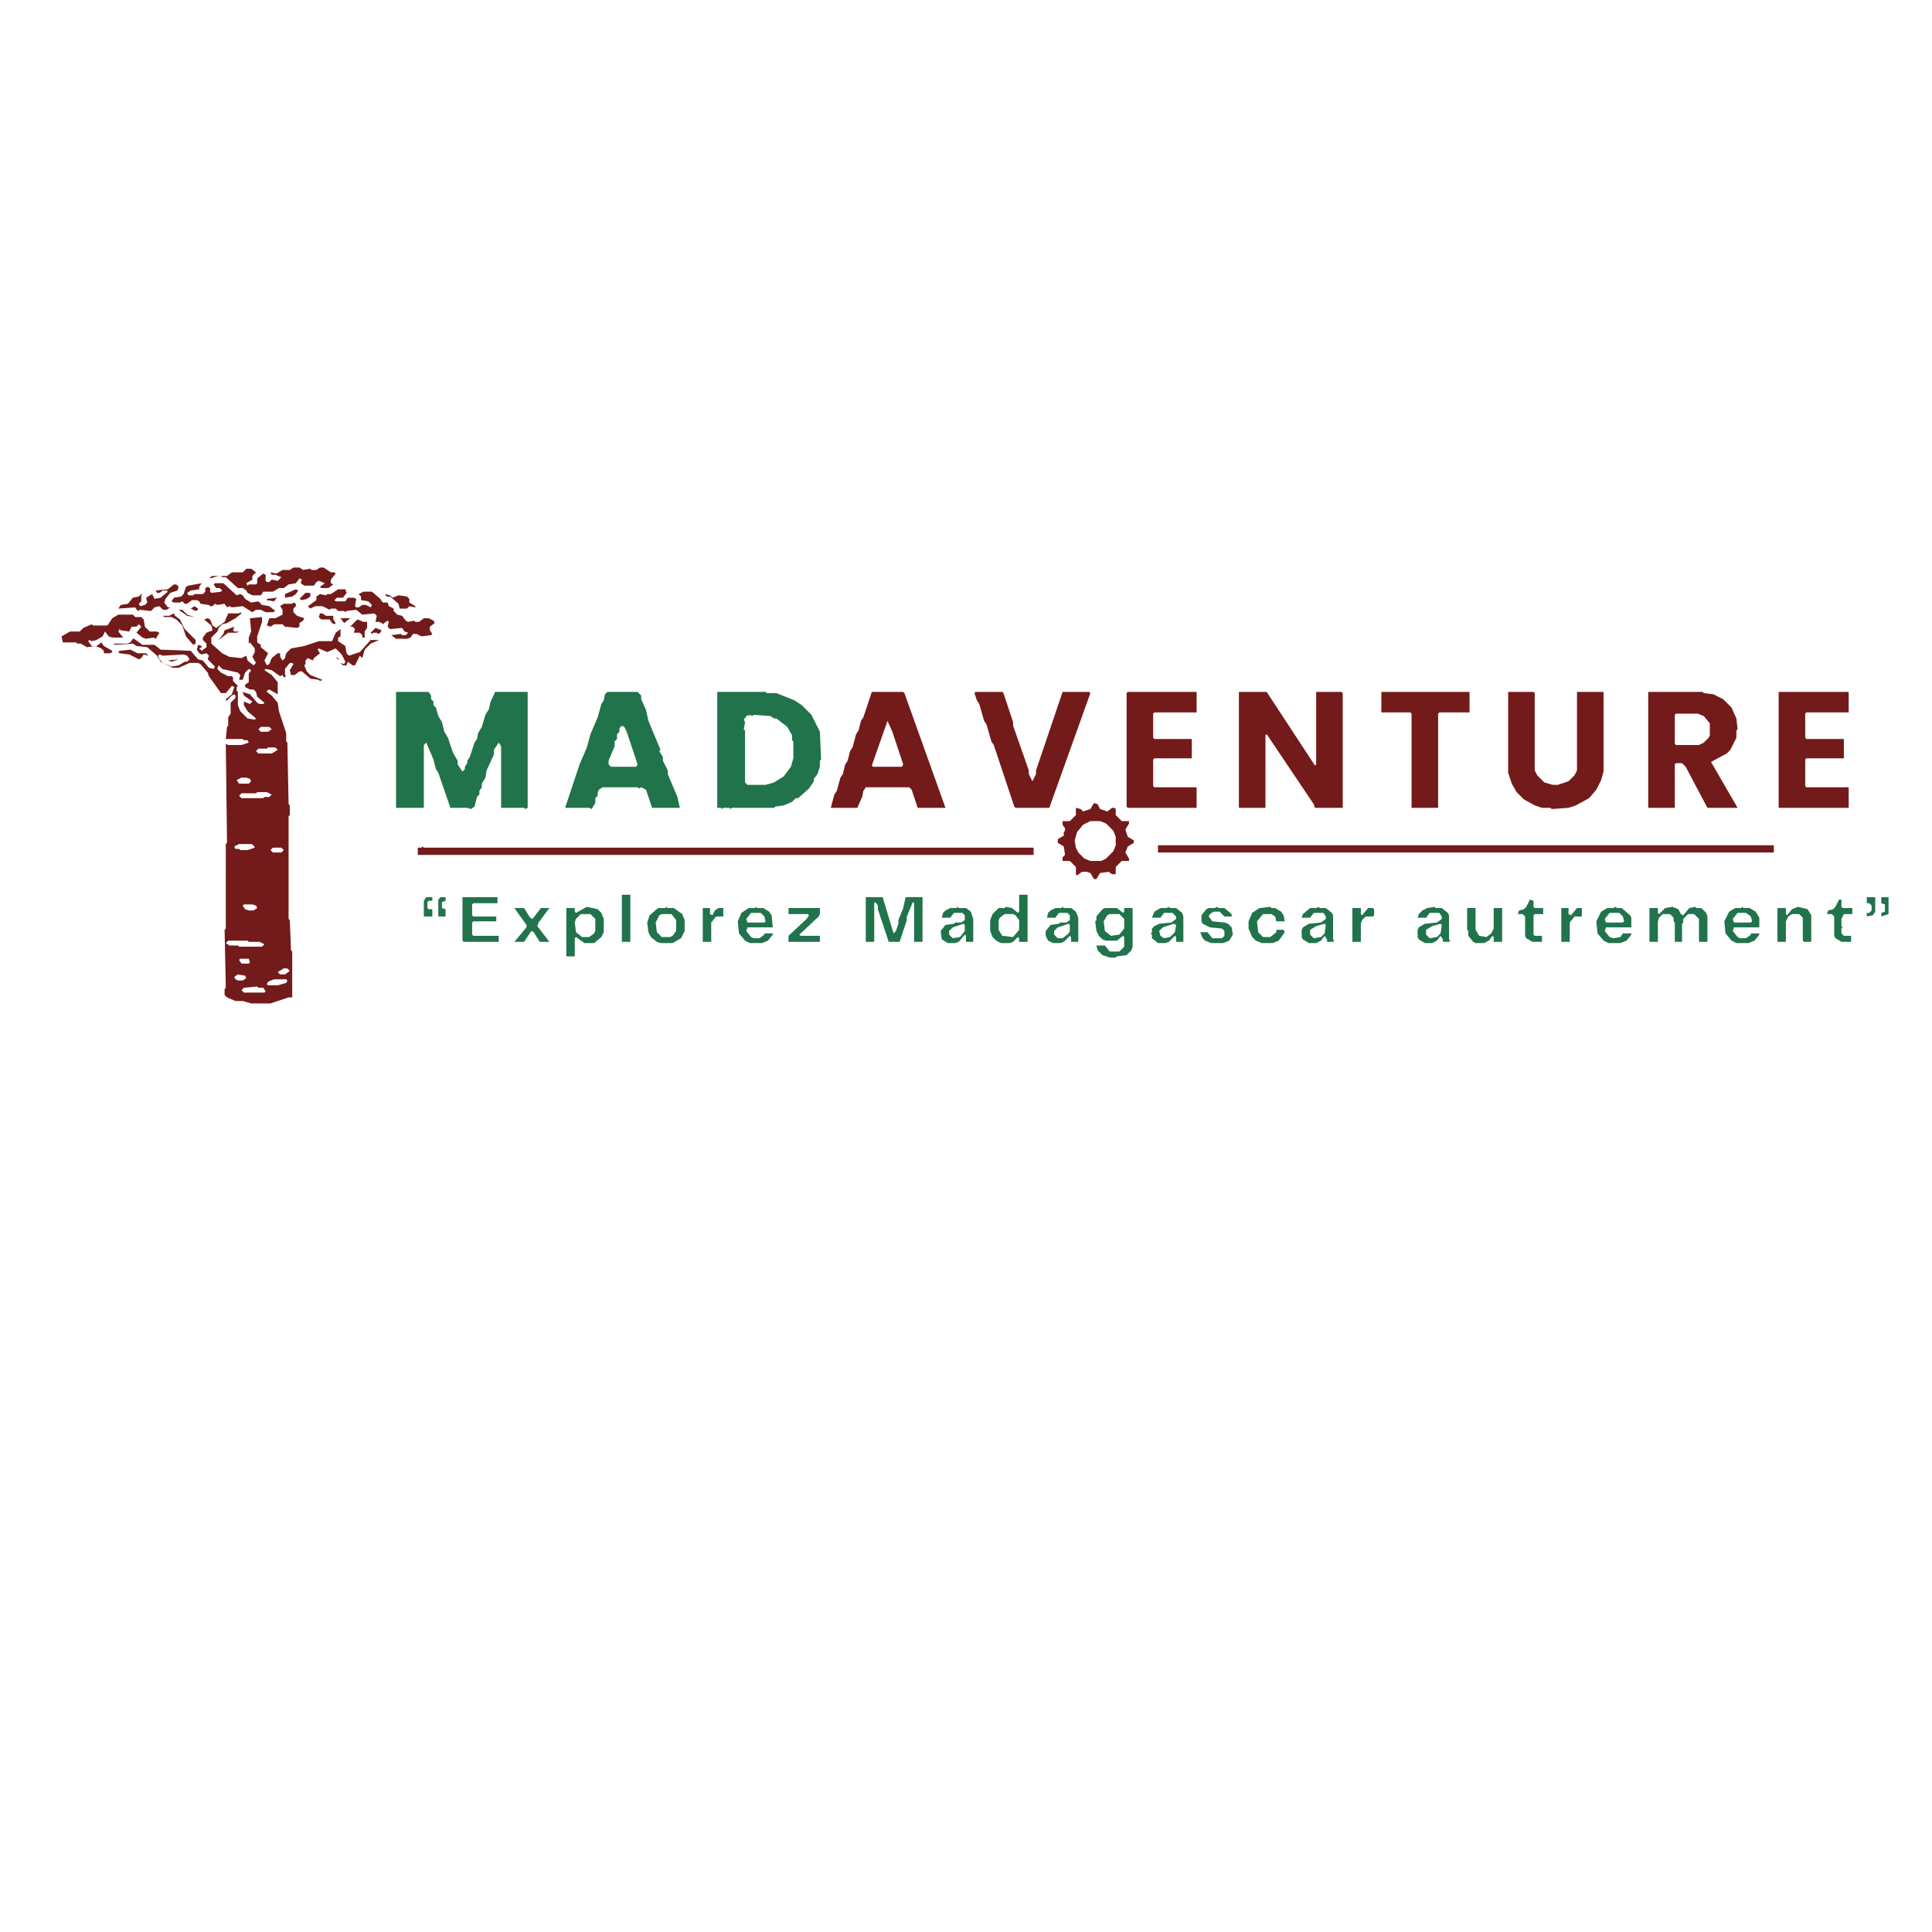
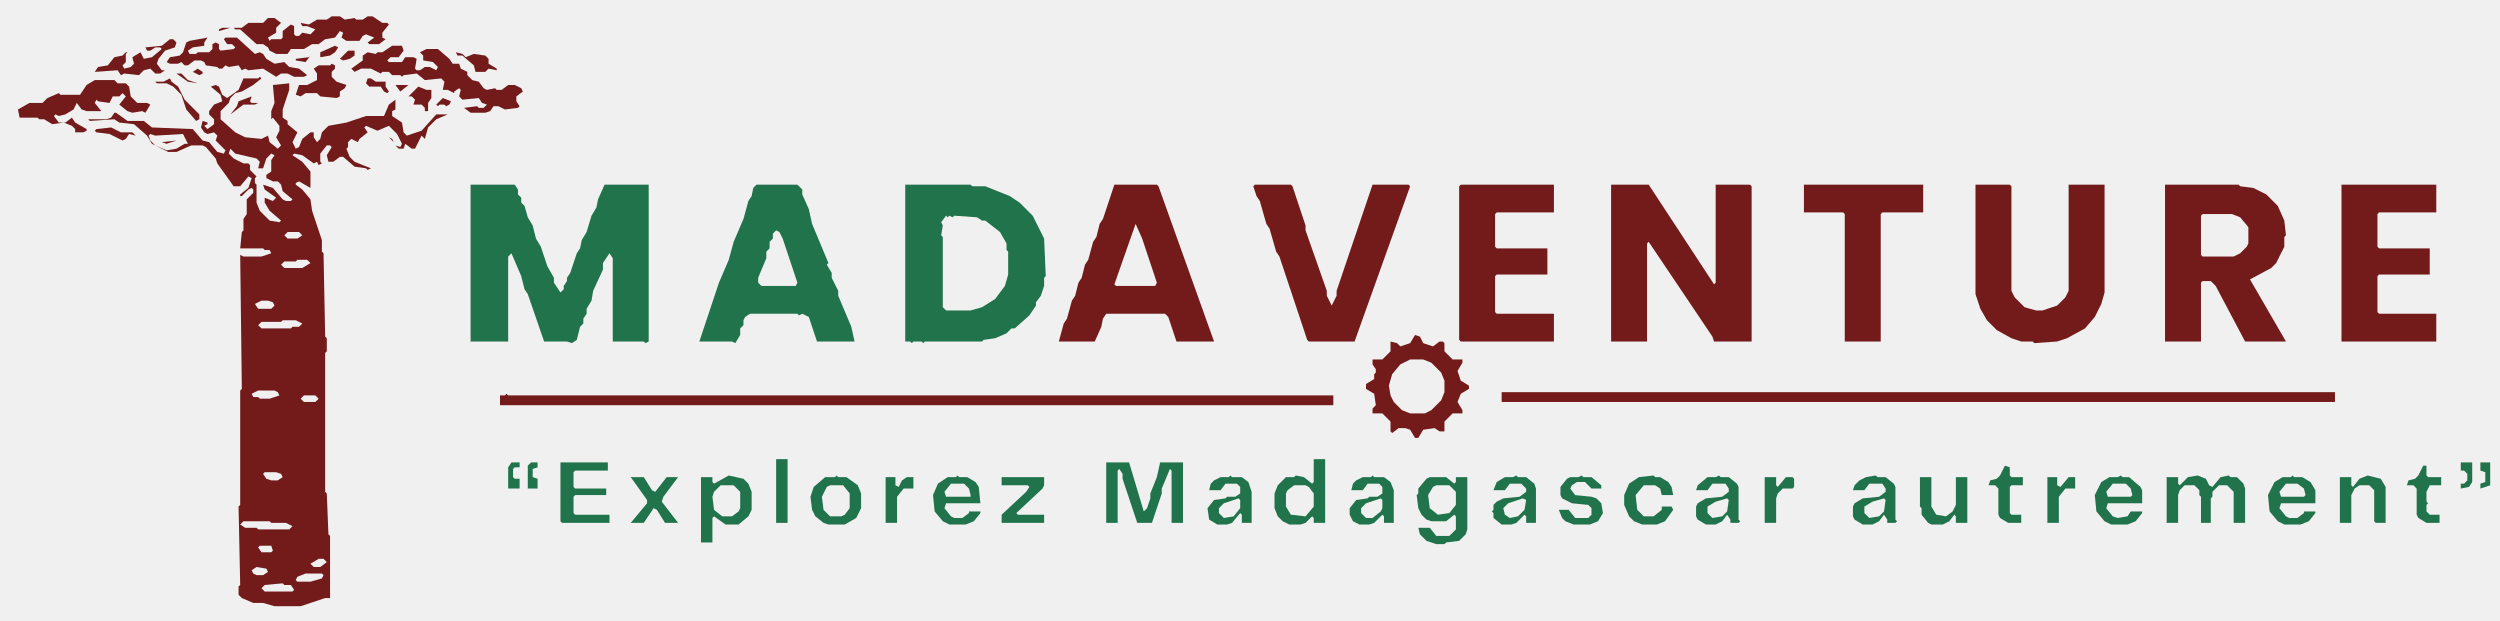
- <svg xmlns="http://www.w3.org/2000/svg" width="1600" height="1600" viewBox="0 0 1600 1600">
-   <rect width="1600" height="1600" fill="white" />
+ <svg xmlns="http://www.w3.org/2000/svg" viewBox="40 460 1530 380" width="1530" height="380">
  <g fill="#731B1A" fill-rule="evenodd">
    <path d="M 346.0,702.0 L 346.0,708.0 L 856.0,708.0 L 856.0,702.0 L 351.0,702.0 L 350.0,701.0 L 349.0,702.0 Z" />
    <path d="M 959.0,700.0 L 959.0,706.0 L 1469.0,706.0 L 1469.0,700.0 Z" />
    <path d="M 906.0,665.0 L 903.0,670.0 L 897.0,672.0 L 895.0,670.0 L 891.0,669.0 L 891.0,675.0 L 886.0,680.0 L 880.0,680.0 L 880.0,683.0 L 882.0,686.0 L 882.0,688.0 L 881.0,689.0 L 881.0,692.0 L 876.0,695.0 L 876.0,698.0 L 881.0,701.0 L 882.0,708.0 L 880.0,710.0 L 880.0,713.0 L 886.0,713.0 L 891.0,718.0 L 891.0,724.0 L 892.0,725.0 L 896.0,722.0 L 900.0,722.0 L 903.0,723.0 L 906.0,728.0 L 908.0,728.0 L 911.0,723.0 L 918.0,722.0 L 921.0,724.0 L 924.0,724.0 L 924.0,718.0 L 929.0,713.0 L 935.0,713.0 L 935.0,711.0 L 932.0,706.0 L 934.0,701.0 L 939.0,698.0 L 939.0,696.0 L 934.0,693.0 L 932.0,687.0 L 935.0,682.0 L 935.0,680.0 L 929.0,680.0 L 924.0,675.0 L 924.0,670.0 L 923.0,669.0 L 921.0,669.0 L 917.0,672.0 L 911.0,670.0 L 909.0,666.0 Z M 903.0,680.0 L 911.0,680.0 L 916.0,682.0 L 922.0,688.0 L 924.0,693.0 L 924.0,700.0 L 922.0,705.0 L 916.0,711.0 L 912.0,713.0 L 903.0,713.0 L 898.0,711.0 L 893.0,706.0 L 891.0,702.0 L 890.0,696.0 L 892.0,689.0 L 897.0,683.0 Z" />
    <path d="M 1473.0,573.0 L 1473.0,669.0 L 1531.0,669.0 L 1531.0,652.0 L 1496.0,652.0 L 1495.0,651.0 L 1495.0,629.0 L 1496.0,628.0 L 1527.0,628.0 L 1527.0,612.0 L 1496.0,612.0 L 1495.0,611.0 L 1495.0,591.0 L 1496.0,590.0 L 1531.0,590.0 L 1531.0,573.0 Z" />
    <path d="M 1365.0,573.0 L 1365.0,669.0 L 1387.0,669.0 L 1387.0,633.0 L 1388.0,632.0 L 1393.0,632.0 L 1396.0,635.0 L 1414.0,669.0 L 1439.0,669.0 L 1417.0,631.0 L 1430.0,624.0 L 1433.0,621.0 L 1438.0,611.0 L 1438.0,605.0 L 1439.0,604.0 L 1438.0,595.0 L 1434.0,586.0 L 1427.0,579.0 L 1419.0,575.0 L 1411.0,574.0 L 1410.0,573.0 Z M 1387.0,592.0 L 1388.0,591.0 L 1406.0,591.0 L 1411.0,593.0 L 1416.0,599.0 L 1416.0,609.0 L 1415.0,611.0 L 1411.0,615.0 L 1407.0,617.0 L 1388.0,617.0 L 1387.0,616.0 Z" />
    <path d="M 1249.0,573.0 L 1249.0,640.0 L 1252.0,649.0 L 1256.0,656.0 L 1262.0,662.0 L 1271.0,667.0 L 1277.0,669.0 L 1284.0,669.0 L 1285.0,670.0 L 1299.0,669.0 L 1305.0,667.0 L 1316.0,661.0 L 1322.0,654.0 L 1326.0,646.0 L 1328.0,639.0 L 1328.0,573.0 L 1306.0,573.0 L 1306.0,638.0 L 1304.0,642.0 L 1299.0,647.0 L 1290.0,650.0 L 1286.0,650.0 L 1279.0,648.0 L 1273.0,642.0 L 1271.0,638.0 L 1271.0,574.0 L 1270.0,573.0 Z" />
    <path d="M 1144.0,573.0 L 1144.0,590.0 L 1168.0,590.0 L 1169.0,591.0 L 1169.0,669.0 L 1191.0,669.0 L 1191.0,591.0 L 1192.0,590.0 L 1217.0,590.0 L 1217.0,573.0 Z" />
    <path d="M 1026.0,573.0 L 1026.0,669.0 L 1048.0,669.0 L 1048.0,609.0 L 1049.0,608.0 L 1088.0,666.0 L 1089.0,669.0 L 1112.0,669.0 L 1112.0,574.0 L 1111.0,573.0 L 1090.0,573.0 L 1090.0,633.0 L 1089.0,634.0 L 1049.0,573.0 Z" />
    <path d="M 934.0,573.0 L 933.0,574.0 L 933.0,668.0 L 934.0,669.0 L 991.0,669.0 L 991.0,652.0 L 956.0,652.0 L 955.0,651.0 L 955.0,629.0 L 956.0,628.0 L 987.0,628.0 L 987.0,612.0 L 956.0,612.0 L 955.0,611.0 L 955.0,591.0 L 956.0,590.0 L 991.0,590.0 L 991.0,573.0 Z" />
    <path d="M 808.0,573.0 L 807.0,574.0 L 809.0,580.0 L 811.0,583.0 L 815.0,597.0 L 817.0,600.0 L 821.0,614.0 L 823.0,617.0 L 840.0,668.0 L 841.0,669.0 L 869.0,669.0 L 903.0,574.0 L 902.0,573.0 L 880.0,573.0 L 858.0,638.0 L 858.0,641.0 L 855.0,647.0 L 852.0,641.0 L 852.0,638.0 L 839.0,601.0 L 839.0,598.0 L 831.0,574.0 L 830.0,573.0 Z" />
    <path d="M 722.0,573.0 L 715.0,594.0 L 713.0,597.0 L 711.0,605.0 L 709.0,608.0 L 706.0,619.0 L 704.0,622.0 L 702.0,630.0 L 700.0,633.0 L 698.0,641.0 L 696.0,644.0 L 693.0,655.0 L 691.0,658.0 L 688.0,669.0 L 710.0,669.0 L 714.0,660.0 L 715.0,655.0 L 717.0,652.0 L 753.0,652.0 L 755.0,654.0 L 760.0,669.0 L 783.0,669.0 L 749.0,574.0 L 748.0,573.0 Z M 735.0,597.0 L 739.0,606.0 L 748.0,633.0 L 747.0,635.0 L 723.0,635.0 L 722.0,634.0 Z" />
    <path d="M 139.0,547.0 L 142.0,548.0 L 148.0,546.0 Z" />
    <path d="M 278.0,544.0 L 281.0,547.0 L 280.0,545.0 Z" />
    <path d="M 98.0,540.0 L 99.0,541.0 L 107.0,542.0 L 115.0,546.0 L 117.0,545.0 L 119.0,542.0 L 123.0,543.0 L 121.0,541.0 L 114.0,541.0 L 108.0,538.0 L 99.0,539.0 Z" />
    <path d="M 316.0,522.0 L 311.0,520.0 L 307.0,524.0 L 308.0,525.0 L 309.0,524.0 L 312.0,524.0 L 313.0,525.0 L 315.0,524.0 Z" />
    <path d="M 198.0,523.0 L 194.0,523.0 L 193.0,522.0 L 194.0,519.0 L 186.0,522.0 L 185.0,525.0 L 181.0,530.0 L 189.0,524.0 L 196.0,524.0 Z" />
    <path d="M 296.0,513.0 L 290.0,519.0 L 292.0,519.0 L 294.0,521.0 L 293.0,524.0 L 298.0,524.0 L 300.0,526.0 L 300.0,528.0 L 302.0,528.0 L 302.0,523.0 L 304.0,520.0 L 304.0,515.0 L 301.0,515.0 Z" />
    <path d="M 282.0,512.0 L 285.0,516.0 L 290.0,512.0 Z" />
    <path d="M 132.0,524.0 L 130.0,523.0 L 124.0,523.0 L 120.0,519.0 L 119.0,513.0 L 117.0,511.0 L 112.0,511.0 L 110.0,509.0 L 98.0,509.0 L 93.0,512.0 L 89.0,518.0 L 77.0,518.0 L 76.0,517.0 L 69.0,520.0 L 66.0,523.0 L 58.0,523.0 L 51.0,527.0 L 52.0,532.0 L 63.0,532.0 L 64.0,533.0 L 67.0,533.0 L 72.0,536.0 L 79.0,535.0 L 84.0,537.0 L 86.0,539.0 L 86.0,541.0 L 91.0,541.0 L 93.0,540.0 L 93.0,539.0 L 86.0,535.0 L 84.0,532.0 L 80.0,535.0 L 76.0,535.0 L 73.0,531.0 L 74.0,530.0 L 76.0,531.0 L 80.0,530.0 L 85.0,527.0 L 87.0,523.0 L 90.0,527.0 L 93.0,528.0 L 102.0,528.0 L 98.0,523.0 L 99.0,521.0 L 100.0,522.0 L 107.0,523.0 L 109.0,519.0 L 113.0,519.0 L 115.0,517.0 L 117.0,519.0 L 113.0,524.0 L 118.0,528.0 L 121.0,529.0 L 127.0,528.0 L 129.0,529.0 Z" />
    <path d="M 265.0,508.0 L 264.0,511.0 L 266.0,513.0 L 273.0,513.0 L 275.0,516.0 L 277.0,517.0 L 278.0,516.0 L 276.0,513.0 L 276.0,510.0 L 270.0,510.0 L 267.0,508.0 Z" />
    <path d="M 135.0,510.0 L 136.0,511.0 L 142.0,511.0 L 146.0,513.0 L 151.0,518.0 L 154.0,527.0 L 160.0,534.0 L 162.0,533.0 L 162.0,530.0 L 153.0,521.0 L 149.0,513.0 L 145.0,510.0 L 144.0,508.0 L 140.0,510.0 Z" />
-     <path d="M 94.0,533.0 L 95.0,534.0 L 110.0,533.0 L 113.0,535.0 L 122.0,536.0 L 130.0,543.0 L 133.0,548.0 L 143.0,553.0 L 148.0,553.0 L 157.0,549.0 L 164.0,549.0 L 166.0,550.0 L 172.0,557.0 L 173.0,560.0 L 183.0,574.0 L 187.0,574.0 L 192.0,568.0 L 194.0,569.0 L 192.0,575.0 L 187.0,579.0 L 187.0,580.0 L 188.0,580.0 L 192.0,576.0 L 194.0,575.0 L 195.0,576.0 L 195.0,578.0 L 191.0,582.0 L 191.0,591.0 L 189.0,594.0 L 189.0,601.0 L 188.0,602.0 L 187.0,612.0 L 201.0,612.0 L 202.0,613.0 L 205.0,613.0 L 206.0,615.0 L 200.0,617.0 L 189.0,617.0 L 187.0,616.0 L 188.0,698.0 L 187.0,699.0 L 187.0,769.0 L 186.0,770.0 L 187.0,818.0 L 186.0,819.0 L 186.0,824.0 L 188.0,826.0 L 195.0,829.0 L 201.0,829.0 L 208.0,831.0 L 224.0,831.0 L 239.0,826.0 L 242.0,826.0 L 242.0,788.0 L 241.0,787.0 L 240.0,762.0 L 239.0,761.0 L 239.0,676.0 L 240.0,675.0 L 240.0,667.0 L 239.0,666.0 L 238.0,615.0 L 237.0,614.0 L 237.0,607.0 L 231.0,589.0 L 230.0,582.0 L 225.0,576.0 L 221.0,573.0 L 221.0,572.0 L 223.0,571.0 L 230.0,575.0 L 230.0,565.0 L 225.0,559.0 L 219.0,555.0 L 220.0,554.0 L 225.0,555.0 L 232.0,560.0 L 234.0,559.0 L 235.0,561.0 L 237.0,560.0 L 236.0,559.0 L 236.0,554.0 L 240.0,549.0 L 242.0,549.0 L 243.0,550.0 L 240.0,555.0 L 241.0,559.0 L 244.0,559.0 L 248.0,556.0 L 250.0,556.0 L 257.0,562.0 L 264.0,563.0 L 265.0,564.0 L 267.0,563.0 L 257.0,559.0 L 254.0,556.0 L 252.0,551.0 L 253.0,550.0 L 253.0,547.0 L 255.0,545.0 L 259.0,547.0 L 260.0,545.0 L 265.0,541.0 L 263.0,538.0 L 264.0,537.0 L 271.0,540.0 L 278.0,537.0 L 283.0,542.0 L 286.0,548.0 L 285.0,550.0 L 282.0,549.0 L 284.0,551.0 L 287.0,551.0 L 288.0,548.0 L 292.0,551.0 L 294.0,551.0 L 298.0,543.0 L 300.0,545.0 L 302.0,538.0 L 307.0,533.0 L 314.0,530.0 L 307.0,530.0 L 298.0,540.0 L 289.0,543.0 L 287.0,541.0 L 286.0,535.0 L 280.0,531.0 L 280.0,528.0 L 282.0,527.0 L 282.0,521.0 L 278.0,524.0 L 275.0,531.0 L 264.0,531.0 L 252.0,535.0 L 241.0,537.0 L 237.0,541.0 L 236.0,545.0 L 234.0,547.0 L 232.0,544.0 L 232.0,541.0 L 230.0,541.0 L 225.0,545.0 L 223.0,550.0 L 221.0,551.0 L 219.0,547.0 L 222.0,541.0 L 216.0,536.0 L 216.0,534.0 L 213.0,532.0 L 213.0,527.0 L 217.0,515.0 L 217.0,511.0 L 207.0,512.0 L 208.0,523.0 L 206.0,528.0 L 206.0,533.0 L 207.0,532.0 L 211.0,537.0 L 211.0,540.0 L 209.0,544.0 L 212.0,549.0 L 210.0,551.0 L 205.0,547.0 L 204.0,543.0 L 200.0,545.0 L 190.0,544.0 L 184.0,541.0 L 175.0,533.0 L 175.0,528.0 L 180.0,523.0 L 181.0,520.0 L 184.0,517.0 L 188.0,516.0 L 195.0,512.0 L 200.0,508.0 L 199.0,507.0 L 198.0,508.0 L 189.0,508.0 L 186.0,515.0 L 179.0,520.0 L 176.0,518.0 L 174.0,513.0 L 172.0,512.0 L 169.0,513.0 L 175.0,518.0 L 176.0,522.0 L 171.0,524.0 L 168.0,528.0 L 168.0,530.0 L 171.0,533.0 L 171.0,536.0 L 167.0,539.0 L 165.0,537.0 L 167.0,536.0 L 167.0,535.0 L 164.0,534.0 L 163.0,538.0 L 165.0,541.0 L 167.0,542.0 L 171.0,541.0 L 173.0,543.0 L 172.0,546.0 L 178.0,552.0 L 177.0,554.0 L 173.0,553.0 L 168.0,547.0 L 164.0,546.0 L 158.0,539.0 L 133.0,538.0 L 128.0,534.0 L 118.0,534.0 L 111.0,529.0 L 110.0,529.0 L 108.0,532.0 L 105.0,533.0 Z M 200.0,820.0 L 202.0,818.0 L 213.0,817.0 L 214.0,818.0 L 218.0,818.0 L 220.0,821.0 L 219.0,822.0 L 202.0,822.0 Z M 221.0,815.0 L 222.0,813.0 L 227.0,811.0 L 237.0,811.0 L 238.0,812.0 L 237.0,814.0 L 230.0,816.0 L 222.0,816.0 Z M 194.0,809.0 L 197.0,807.0 L 203.0,808.0 L 204.0,810.0 L 201.0,812.0 L 197.0,812.0 L 195.0,811.0 Z M 230.0,805.0 L 235.0,802.0 L 238.0,802.0 L 240.0,804.0 L 236.0,807.0 L 232.0,807.0 Z M 198.0,795.0 L 199.0,794.0 L 206.0,794.0 L 207.0,797.0 L 206.0,798.0 L 200.0,798.0 Z M 187.0,781.0 L 189.0,779.0 L 205.0,779.0 L 206.0,780.0 L 215.0,780.0 L 219.0,782.0 L 217.0,784.0 L 198.0,784.0 L 197.0,783.0 L 190.0,783.0 Z M 201.0,750.0 L 202.0,749.0 L 209.0,749.0 L 212.0,750.0 L 213.0,752.0 L 210.0,754.0 L 206.0,754.0 L 203.0,753.0 Z M 224.0,704.0 L 226.0,702.0 L 233.0,702.0 L 235.0,704.0 L 233.0,706.0 L 226.0,706.0 Z M 194.0,701.0 L 198.0,699.0 L 208.0,699.0 L 210.0,700.0 L 211.0,702.0 L 205.0,704.0 L 199.0,704.0 L 198.0,703.0 L 195.0,703.0 Z M 225.0,658.0 L 223.0,660.0 L 219.0,660.0 L 218.0,661.0 L 200.0,661.0 L 198.0,659.0 L 200.0,657.0 L 212.0,657.0 L 213.0,656.0 L 221.0,656.0 Z M 196.0,646.0 L 200.0,644.0 L 204.0,644.0 L 207.0,645.0 L 208.0,647.0 L 206.0,649.0 L 198.0,649.0 Z M 230.0,621.0 L 225.0,624.0 L 214.0,624.0 L 212.0,622.0 L 214.0,620.0 L 221.0,620.0 L 222.0,619.0 L 228.0,619.0 Z M 214.0,604.0 L 216.0,602.0 L 223.0,602.0 L 225.0,604.0 L 222.0,606.0 L 216.0,606.0 Z M 181.0,551.0 L 184.0,554.0 L 197.0,557.0 L 199.0,559.0 L 198.0,563.0 L 201.0,563.0 L 203.0,557.0 L 206.0,554.0 L 208.0,555.0 L 206.0,558.0 L 206.0,565.0 L 203.0,567.0 L 203.0,569.0 L 207.0,571.0 L 210.0,571.0 L 212.0,573.0 L 213.0,577.0 L 219.0,582.0 L 218.0,583.0 L 215.0,583.0 L 213.0,582.0 L 207.0,575.0 L 201.0,573.0 L 202.0,576.0 L 209.0,581.0 L 207.0,583.0 L 202.0,581.0 L 202.0,584.0 L 205.0,589.0 L 212.0,595.0 L 211.0,596.0 L 205.0,595.0 L 199.0,589.0 L 197.0,584.0 L 197.0,573.0 L 196.0,572.0 L 196.0,569.0 L 197.0,568.0 L 193.0,564.0 L 193.0,561.0 L 192.0,560.0 L 189.0,560.0 L 183.0,557.0 L 180.0,554.0 Z M 131.0,543.0 L 132.0,542.0 L 135.0,543.0 L 152.0,542.0 L 155.0,543.0 L 157.0,546.0 L 155.0,548.0 L 153.0,548.0 L 148.0,551.0 L 142.0,552.0 L 135.0,549.0 L 132.0,546.0 Z" />
+     <path d="M 94.0,533.0 L 95.0,534.0 L 110.0,533.0 L 113.0,535.0 L 122.0,536.0 L 130.0,543.0 L 133.0,548.0 L 143.0,553.0 L 148.0,553.0 L 157.0,549.0 L 164.0,549.0 L 166.0,550.0 L 172.0,557.0 L 173.0,560.0 L 183.0,574.0 L 187.0,574.0 L 192.0,568.0 L 194.0,569.0 L 192.0,575.0 L 187.0,579.0 L 187.0,580.0 L 188.0,580.0 L 192.0,576.0 L 194.0,575.0 L 195.0,576.0 L 195.0,578.0 L 191.0,582.0 L 191.0,591.0 L 189.0,594.0 L 189.0,601.0 L 188.0,602.0 L 187.0,612.0 L 201.0,612.0 L 202.0,613.0 L 205.0,613.0 L 206.0,615.0 L 200.0,617.0 L 189.0,617.0 L 187.0,616.0 L 188.0,698.0 L 187.0,699.0 L 187.0,769.0 L 186.0,770.0 L 187.0,818.0 L 186.0,819.0 L 186.0,824.0 L 188.0,826.0 L 195.0,829.0 L 201.0,829.0 L 208.0,831.0 L 224.0,831.0 L 239.0,826.0 L 242.0,826.0 L 242.0,788.0 L 241.0,787.0 L 240.0,762.0 L 239.0,761.0 L 239.0,676.0 L 240.0,675.0 L 240.0,667.0 L 239.0,666.0 L 238.0,615.0 L 237.0,614.0 L 237.0,607.0 L 231.0,589.0 L 230.0,582.0 L 225.0,576.0 L 221.0,573.0 L 221.0,572.0 L 223.0,571.0 L 230.0,575.0 L 230.0,565.0 L 225.0,559.0 L 219.0,555.0 L 220.0,554.0 L 225.0,555.0 L 232.0,560.0 L 234.0,559.0 L 235.0,561.0 L 237.0,560.0 L 236.0,559.0 L 236.0,554.0 L 240.0,549.0 L 242.0,549.0 L 243.0,550.0 L 240.0,555.0 L 241.0,559.0 L 244.0,559.0 L 248.0,556.0 L 250.0,556.0 L 257.0,562.0 L 264.0,563.0 L 265.0,564.0 L 267.0,563.0 L 257.0,559.0 L 254.0,556.0 L 252.0,551.0 L 253.0,550.0 L 253.0,547.0 L 255.0,545.0 L 259.0,547.0 L 260.0,545.0 L 265.0,541.0 L 263.0,538.0 L 264.0,537.0 L 271.0,540.0 L 278.0,537.0 L 283.0,542.0 L 286.0,548.0 L 285.0,550.0 L 282.0,549.0 L 284.0,551.0 L 287.0,551.0 L 288.0,548.0 L 292.0,551.0 L 294.0,551.0 L 298.0,543.0 L 300.0,545.0 L 302.0,538.0 L 307.0,533.0 L 314.0,530.0 L 307.0,530.0 L 298.0,540.0 L 289.0,543.0 L 287.0,541.0 L 286.0,535.0 L 280.0,531.0 L 280.0,528.0 L 282.0,527.0 L 282.0,521.0 L 278.0,524.0 L 275.0,531.0 L 264.0,531.0 L 252.0,535.0 L 241.0,537.0 L 237.0,541.0 L 236.0,545.0 L 234.0,547.0 L 232.0,544.0 L 232.0,541.0 L 230.0,541.0 L 225.0,545.0 L 223.0,550.0 L 221.0,551.0 L 219.0,547.0 L 222.0,541.0 L 216.0,536.0 L 216.0,534.0 L 213.0,532.0 L 213.0,527.0 L 217.0,515.0 L 217.0,511.0 L 207.0,512.0 L 208.0,523.0 L 206.0,528.0 L 206.0,533.0 L 207.0,532.0 L 211.0,537.0 L 211.0,540.0 L 209.0,544.0 L 212.0,549.0 L 210.0,551.0 L 205.0,547.0 L 204.0,543.0 L 200.0,545.0 L 190.0,544.0 L 184.0,541.0 L 175.0,533.0 L 175.0,528.0 L 180.0,523.0 L 181.0,520.0 L 184.0,517.0 L 188.0,516.0 L 195.0,512.0 L 200.0,508.0 L 199.0,507.0 L 198.0,508.0 L 189.0,508.0 L 186.0,515.0 L 179.0,520.0 L 176.0,518.0 L 174.0,513.0 L 172.0,512.0 L 169.0,513.0 L 175.0,518.0 L 176.0,522.0 L 171.0,524.0 L 168.0,528.0 L 168.0,530.0 L 171.0,533.0 L 171.0,536.0 L 167.0,539.0 L 165.0,537.0 L 167.0,536.0 L 167.0,535.0 L 164.0,534.0 L 163.0,538.0 L 165.0,541.0 L 167.0,542.0 L 171.0,541.0 L 173.0,543.0 L 172.0,546.0 L 178.0,552.0 L 177.0,554.0 L 173.0,553.0 L 168.0,547.0 L 164.0,546.0 L 158.0,539.0 L 133.0,538.0 L 128.0,534.0 L 118.0,534.0 L 111.0,529.0 L 110.0,529.0 L 108.0,532.0 L 105.0,533.0 Z M 200.0,820.0 L 202.0,818.0 L 213.0,817.0 L 214.0,818.0 L 218.0,818.0 L 220.0,821.0 L 219.0,822.0 L 202.0,822.0 Z M 221.0,815.0 L 222.0,813.0 L 227.0,811.0 L 237.0,811.0 L 238.0,812.0 L 237.0,814.0 L 230.0,816.0 L 222.0,816.0 Z M 194.0,809.0 L 197.0,807.0 L 203.0,808.0 L 204.0,810.0 L 201.0,812.0 L 197.0,812.0 L 195.0,811.0 Z M 230.0,805.0 L 235.0,802.0 L 238.0,802.0 L 240.0,804.0 L 236.0,807.0 L 232.0,807.0 Z M 198.0,795.0 L 199.0,794.0 L 206.0,794.0 L 207.0,797.0 L 206.0,798.0 L 200.0,798.0 Z M 187.0,781.0 L 189.0,779.0 L 205.0,779.0 L 206.0,780.0 L 215.0,780.0 L 219.0,782.0 L 217.0,784.0 L 198.0,784.0 L 197.0,783.0 L 190.0,783.0 Z M 201.0,750.0 L 202.0,749.0 L 209.0,749.0 L 212.0,750.0 L 213.0,752.0 L 210.0,754.0 L 206.0,754.0 L 203.0,753.0 Z M 224.0,704.0 L 226.0,702.0 L 233.0,702.0 L 235.0,704.0 L 233.0,706.0 L 226.0,706.0 Z M 194.0,701.0 L 198.0,699.0 L 208.0,699.0 L 210.0,700.0 L 211.0,702.0 L 205.0,704.0 L 199.0,704.0 L 198.0,703.0 L 195.0,703.0 Z M 225.0,658.0 L 223.0,660.0 L 219.0,660.0 L 218.0,661.0 L 200.0,661.0 L 198.0,659.0 L 200.0,657.0 L 212.0,657.0 L 213.0,656.0 L 221.0,656.0 Z M 196.0,646.0 L 200.0,644.0 L 204.0,644.0 L 207.0,645.0 L 208.0,647.0 L 206.0,649.0 L 198.0,649.0 Z M 230.0,621.0 L 225.0,624.0 L 214.0,624.0 L 212.0,622.0 L 214.0,620.0 L 221.0,620.0 L 222.0,619.0 L 228.0,619.0 Z M 214.0,604.0 L 216.0,602.0 L 223.0,602.0 L 225.0,604.0 L 222.0,606.0 L 216.0,606.0 Z M 181.0,551.0 L 184.0,554.0 L 197.0,557.0 L 199.0,559.0 L 198.0,563.0 L 201.0,563.0 L 203.0,557.0 L 206.0,554.0 L 208.0,555.0 L 206.0,558.0 L 206.0,565.0 L 203.0,567.0 L 203.0,569.0 L 207.0,571.0 L 210.0,571.0 L 212.0,573.0 L 213.0,577.0 L 219.0,582.0 L 218.0,583.0 L 215.0,583.0 L 213.0,582.0 L 207.0,575.0 L 201.0,573.0 L 202.0,576.0 L 209.0,581.0 L 207.0,583.0 L 202.0,581.0 L 202.0,584.0 L 205.0,589.0 L 212.0,595.0 L 211.0,596.0 L 205.0,595.0 L 199.0,589.0 L 197.0,584.0 L 197.0,573.0 L 196.0,572.0 L 196.0,569.0 L 197.0,568.0 L 193.0,564.0 L 193.0,561.0 L 192.0,560.0 L 189.0,560.0 L 183.0,557.0 L 180.0,554.0 Z M 131.0,543.0 L 132.0,542.0 L 135.0,543.0 L 152.0,542.0 L 155.0,548.0 L 153.0,548.0 L 148.0,551.0 L 142.0,552.0 L 135.0,549.0 L 132.0,546.0 Z" />
    <path d="M 148.0,505.0 L 155.0,510.0 L 161.0,511.0 L 155.0,509.0 L 151.0,505.0 Z" />
    <path d="M 158.0,504.0 L 162.0,506.0 L 164.0,505.0 L 164.0,504.0 L 161.0,502.0 Z" />
    <path d="M 252.0,512.0 L 246.0,510.0 L 243.0,507.0 L 243.0,504.0 L 245.0,502.0 L 245.0,500.0 L 243.0,499.0 L 242.0,500.0 L 235.0,500.0 L 232.0,502.0 L 234.0,505.0 L 234.0,509.0 L 228.0,512.0 L 223.0,512.0 L 221.0,518.0 L 224.0,519.0 L 227.0,517.0 L 234.0,517.0 L 236.0,519.0 L 246.0,520.0 L 248.0,519.0 L 248.0,516.0 L 251.0,514.0 Z" />
    <path d="M 230.0,494.0 L 229.0,495.0 L 221.0,496.0 L 221.0,497.0 L 227.0,498.0 Z" />
    <path d="M 319.0,492.0 L 320.0,494.0 L 323.0,494.0 L 330.0,500.0 L 331.0,504.0 L 337.0,504.0 L 339.0,502.0 L 344.0,503.0 L 344.0,502.0 L 339.0,499.0 L 339.0,496.0 L 337.0,494.0 L 330.0,493.0 L 325.0,495.0 L 323.0,493.0 Z" />
    <path d="M 257.0,491.0 L 253.0,491.0 L 248.0,496.0 L 250.0,497.0 L 254.0,496.0 L 257.0,494.0 Z" />
    <path d="M 255.0,502.0 L 257.0,504.0 L 261.0,502.0 L 267.0,502.0 L 273.0,505.0 L 274.0,504.0 L 278.0,504.0 L 280.0,506.0 L 285.0,506.0 L 286.0,507.0 L 287.0,506.0 L 295.0,505.0 L 300.0,509.0 L 310.0,508.0 L 312.0,510.0 L 311.0,515.0 L 314.0,515.0 L 318.0,517.0 L 318.0,516.0 L 321.0,514.0 L 322.0,515.0 L 321.0,519.0 L 323.0,521.0 L 333.0,520.0 L 335.0,523.0 L 338.0,524.0 L 336.0,526.0 L 333.0,526.0 L 332.0,525.0 L 324.0,526.0 L 328.0,529.0 L 337.0,529.0 L 340.0,528.0 L 342.0,525.0 L 345.0,525.0 L 349.0,527.0 L 357.0,526.0 L 358.0,525.0 L 356.0,522.0 L 356.0,519.0 L 360.0,516.0 L 359.0,514.0 L 355.0,512.0 L 351.0,512.0 L 347.0,515.0 L 344.0,515.0 L 343.0,514.0 L 338.0,515.0 L 336.0,514.0 L 333.0,510.0 L 329.0,509.0 L 326.0,506.0 L 326.0,504.0 L 322.0,502.0 L 321.0,499.0 L 317.0,499.0 L 315.0,496.0 L 308.0,490.0 L 301.0,490.0 L 297.0,492.0 L 299.0,494.0 L 299.0,497.0 L 305.0,498.0 L 308.0,501.0 L 307.0,503.0 L 303.0,501.0 L 300.0,501.0 L 297.0,503.0 L 295.0,503.0 L 294.0,502.0 L 295.0,496.0 L 293.0,495.0 L 288.0,495.0 L 286.0,498.0 L 278.0,498.0 L 277.0,497.0 L 279.0,495.0 L 284.0,495.0 L 287.0,491.0 L 286.0,488.0 L 280.0,488.0 L 274.0,492.0 L 271.0,492.0 L 270.0,493.0 L 265.0,492.0 L 262.0,494.0 L 262.0,497.0 Z" />
    <path d="M 247.0,489.0 L 245.0,488.0 L 236.0,492.0 L 236.0,495.0 L 242.0,494.0 L 245.0,492.0 Z" />
    <path d="M 148.0,486.0 L 146.0,484.0 L 144.0,484.0 L 139.0,488.0 L 129.0,489.0 L 130.0,491.0 L 132.0,491.0 L 135.0,489.0 L 138.0,489.0 L 139.0,490.0 L 133.0,495.0 L 128.0,496.0 L 126.0,492.0 L 121.0,495.0 L 122.0,499.0 L 120.0,501.0 L 116.0,502.0 L 115.0,500.0 L 117.0,498.0 L 117.0,493.0 L 118.0,492.0 L 117.0,492.0 L 115.0,494.0 L 110.0,495.0 L 106.0,500.0 L 100.0,501.0 L 98.0,504.0 L 112.0,503.0 L 114.0,506.0 L 116.0,505.0 L 125.0,506.0 L 128.0,503.0 L 132.0,502.0 L 135.0,505.0 L 138.0,505.0 L 141.0,503.0 L 139.0,503.0 L 136.0,499.0 L 137.0,496.0 L 141.0,491.0 L 147.0,489.0 Z" />
    <path d="M 142.0,498.0 L 144.0,499.0 L 149.0,499.0 L 151.0,498.0 L 153.0,500.0 L 155.0,500.0 L 159.0,497.0 L 163.0,497.0 L 165.0,498.0 L 166.0,500.0 L 173.0,501.0 L 174.0,502.0 L 176.0,502.0 L 178.0,500.0 L 180.0,501.0 L 186.0,500.0 L 188.0,503.0 L 190.0,502.0 L 192.0,503.0 L 201.0,502.0 L 209.0,507.0 L 212.0,505.0 L 216.0,505.0 L 220.0,507.0 L 226.0,507.0 L 228.0,506.0 L 223.0,502.0 L 217.0,501.0 L 214.0,498.0 L 208.0,499.0 L 203.0,496.0 L 201.0,493.0 L 199.0,492.0 L 196.0,493.0 L 185.0,483.0 L 178.0,483.0 L 177.0,484.0 L 179.0,487.0 L 182.0,487.0 L 184.0,489.0 L 183.0,490.0 L 175.0,491.0 L 174.0,490.0 L 174.0,487.0 L 172.0,486.0 L 170.0,487.0 L 170.0,490.0 L 168.0,492.0 L 161.0,492.0 L 160.0,493.0 L 156.0,493.0 L 155.0,491.0 L 158.0,489.0 L 165.0,488.0 L 165.0,486.0 L 167.0,483.0 L 156.0,485.0 L 154.0,486.0 L 152.0,492.0 L 150.0,494.0 L 144.0,495.0 Z" />
    <path d="M 174.0,479.0 L 181.0,477.0 L 176.0,477.0 L 174.0,478.0 Z" />
    <path d="M 278.0,475.0 L 277.0,474.0 L 274.0,474.0 L 268.0,470.0 L 265.0,470.0 L 262.0,472.0 L 258.0,472.0 L 257.0,471.0 L 251.0,472.0 L 248.0,470.0 L 243.0,470.0 L 240.0,472.0 L 234.0,472.0 L 229.0,475.0 L 224.0,474.0 L 225.0,476.0 L 228.0,476.0 L 233.0,478.0 L 230.0,481.0 L 225.0,480.0 L 223.0,482.0 L 221.0,482.0 L 220.0,481.0 L 220.0,476.0 L 218.0,475.0 L 213.0,479.0 L 213.0,483.0 L 212.0,484.0 L 206.0,484.0 L 205.0,485.0 L 204.0,483.0 L 209.0,480.0 L 209.0,477.0 L 212.0,474.0 L 208.0,471.0 L 204.0,471.0 L 201.0,474.0 L 192.0,474.0 L 188.0,477.0 L 183.0,477.0 L 184.0,478.0 L 187.0,478.0 L 197.0,487.0 L 201.0,487.0 L 204.0,489.0 L 205.0,491.0 L 209.0,493.0 L 216.0,493.0 L 218.0,490.0 L 226.0,490.0 L 231.0,487.0 L 235.0,487.0 L 239.0,484.0 L 245.0,483.0 L 248.0,479.0 L 250.0,480.0 L 249.0,483.0 L 252.0,485.0 L 260.0,485.0 L 262.0,482.0 L 264.0,481.0 L 269.0,483.0 L 265.0,486.0 L 266.0,487.0 L 272.0,487.0 L 276.0,484.0 L 274.0,483.0 L 274.0,480.0 Z" />
  </g>
  <g fill="#21734B" fill-rule="evenodd">
    <path d="M 1310.0,752.0 L 1306.0,752.0 L 1301.0,758.0 L 1299.0,757.0 L 1299.0,752.0 L 1293.0,752.0 L 1293.0,780.0 L 1300.0,780.0 L 1300.0,764.0 L 1304.0,759.0 L 1310.0,759.0 Z" />
    <path d="M 1215.0,752.0 L 1215.0,770.0 L 1216.0,771.0 L 1216.0,775.0 L 1220.0,780.0 L 1222.0,781.0 L 1229.0,781.0 L 1233.0,779.0 L 1236.0,775.0 L 1237.0,776.0 L 1237.0,780.0 L 1244.0,780.0 L 1244.0,752.0 L 1237.0,752.0 L 1237.0,769.0 L 1235.0,773.0 L 1231.0,776.0 L 1225.0,775.0 L 1222.0,770.0 L 1222.0,752.0 Z" />
    <path d="M 1137.0,752.0 L 1133.0,752.0 L 1128.0,758.0 L 1127.0,757.0 L 1127.0,752.0 L 1120.0,752.0 L 1120.0,780.0 L 1127.0,780.0 L 1127.0,765.0 L 1128.0,762.0 L 1131.0,759.0 L 1137.0,759.0 L 1138.0,758.0 L 1138.0,753.0 Z" />
    <path d="M 915.0,752.0 L 913.0,753.0 L 908.0,759.0 L 908.0,762.0 L 907.0,763.0 L 908.0,771.0 L 910.0,775.0 L 913.0,778.0 L 916.0,779.0 L 925.0,779.0 L 930.0,775.0 L 931.0,776.0 L 931.0,784.0 L 927.0,788.0 L 919.0,788.0 L 915.0,783.0 L 908.0,783.0 L 909.0,787.0 L 913.0,791.0 L 919.0,793.0 L 924.0,793.0 L 925.0,792.0 L 933.0,791.0 L 937.0,787.0 L 938.0,784.0 L 938.0,752.0 L 931.0,752.0 L 931.0,755.0 L 930.0,756.0 L 925.0,752.0 Z M 917.0,758.0 L 919.0,757.0 L 927.0,757.0 L 931.0,761.0 L 931.0,769.0 L 927.0,774.0 L 920.0,775.0 L 915.0,771.0 L 914.0,763.0 Z" />
    <path d="M 653.0,752.0 L 653.0,757.0 L 669.0,757.0 L 670.0,758.0 L 668.0,761.0 L 653.0,775.0 L 653.0,780.0 L 679.0,780.0 L 679.0,775.0 L 663.0,775.0 L 662.0,774.0 L 678.0,759.0 L 679.0,757.0 L 679.0,752.0 Z" />
    <path d="M 599.0,752.0 L 595.0,752.0 L 592.0,754.0 L 590.0,758.0 L 588.0,757.0 L 588.0,752.0 L 582.0,752.0 L 582.0,780.0 L 589.0,780.0 L 589.0,764.0 L 593.0,759.0 L 599.0,759.0 Z" />
    <path d="M 426.0,752.0 L 436.0,766.0 L 436.0,768.0 L 426.0,780.0 L 434.0,780.0 L 440.0,771.0 L 442.0,772.0 L 447.0,780.0 L 455.0,780.0 L 445.0,767.0 L 446.0,764.0 L 455.0,752.0 L 448.0,752.0 L 441.0,761.0 L 439.0,760.0 L 434.0,752.0 Z" />
    <path d="M 1497.0,753.0 L 1489.0,751.0 L 1484.0,753.0 L 1480.0,758.0 L 1479.0,757.0 L 1479.0,752.0 L 1472.0,752.0 L 1472.0,780.0 L 1479.0,780.0 L 1479.0,763.0 L 1481.0,759.0 L 1484.0,757.0 L 1490.0,757.0 L 1493.0,760.0 L 1493.0,779.0 L 1494.0,780.0 L 1500.0,780.0 L 1500.0,758.0 Z" />
    <path d="M 1449.0,752.0 L 1444.0,752.0 L 1443.0,751.0 L 1442.0,752.0 L 1437.0,752.0 L 1432.0,755.0 L 1428.0,763.0 L 1429.0,773.0 L 1434.0,779.0 L 1438.0,781.0 L 1448.0,781.0 L 1453.0,779.0 L 1457.0,774.0 L 1457.0,773.0 L 1450.0,773.0 L 1450.0,774.0 L 1446.0,777.0 L 1441.0,777.0 L 1439.0,776.0 L 1435.0,771.0 L 1436.0,768.0 L 1457.0,768.0 L 1457.0,760.0 L 1454.0,755.0 Z M 1435.0,761.0 L 1439.0,756.0 L 1446.0,756.0 L 1450.0,759.0 L 1451.0,763.0 L 1450.0,764.0 L 1436.0,764.0 Z" />
    <path d="M 1366.0,752.0 L 1366.0,780.0 L 1373.0,780.0 L 1373.0,763.0 L 1374.0,760.0 L 1377.0,757.0 L 1383.0,757.0 L 1386.0,760.0 L 1386.0,763.0 L 1387.0,764.0 L 1387.0,780.0 L 1393.0,780.0 L 1393.0,765.0 L 1394.0,764.0 L 1394.0,761.0 L 1398.0,757.0 L 1403.0,757.0 L 1407.0,761.0 L 1407.0,780.0 L 1414.0,780.0 L 1414.0,759.0 L 1413.0,756.0 L 1409.0,752.0 L 1405.0,752.0 L 1404.0,751.0 L 1399.0,752.0 L 1394.0,758.0 L 1392.0,757.0 L 1390.0,753.0 L 1385.0,751.0 L 1379.0,752.0 L 1374.0,757.0 L 1373.0,756.0 L 1373.0,752.0 Z" />
    <path d="M 1343.0,752.0 L 1339.0,752.0 L 1338.0,751.0 L 1336.0,752.0 L 1331.0,752.0 L 1326.0,755.0 L 1322.0,763.0 L 1323.0,773.0 L 1328.0,779.0 L 1332.0,781.0 L 1342.0,781.0 L 1347.0,779.0 L 1351.0,774.0 L 1351.0,773.0 L 1344.0,773.0 L 1342.0,776.0 L 1336.0,777.0 L 1333.0,776.0 L 1329.0,771.0 L 1330.0,768.0 L 1351.0,768.0 L 1351.0,760.0 L 1350.0,758.0 Z M 1329.0,761.0 L 1333.0,756.0 L 1341.0,756.0 L 1344.0,759.0 L 1345.0,763.0 L 1344.0,764.0 L 1330.0,764.0 Z" />
    <path d="M 1178.0,754.0 L 1175.0,757.0 L 1174.0,760.0 L 1181.0,760.0 L 1184.0,756.0 L 1192.0,756.0 L 1194.0,759.0 L 1194.0,761.0 L 1190.0,764.0 L 1180.0,765.0 L 1175.0,768.0 L 1174.0,770.0 L 1174.0,776.0 L 1175.0,778.0 L 1180.0,781.0 L 1186.0,781.0 L 1190.0,779.0 L 1193.0,775.0 L 1195.0,778.0 L 1195.0,780.0 L 1200.0,780.0 L 1201.0,779.0 L 1200.0,778.0 L 1200.0,758.0 L 1199.0,756.0 L 1194.0,752.0 L 1189.0,752.0 L 1188.0,751.0 L 1182.0,752.0 Z M 1193.0,765.0 L 1194.0,766.0 L 1193.0,773.0 L 1190.0,776.0 L 1184.0,777.0 L 1181.0,774.0 L 1181.0,770.0 L 1186.0,767.0 Z" />
    <path d="M 1079.0,757.0 L 1078.0,760.0 L 1085.0,760.0 L 1088.0,756.0 L 1096.0,756.0 L 1098.0,759.0 L 1098.0,761.0 L 1094.0,764.0 L 1084.0,765.0 L 1079.0,768.0 L 1078.0,770.0 L 1078.0,776.0 L 1079.0,778.0 L 1084.0,781.0 L 1090.0,781.0 L 1094.0,779.0 L 1097.0,775.0 L 1099.0,778.0 L 1099.0,780.0 L 1104.0,780.0 L 1105.0,779.0 L 1104.0,778.0 L 1104.0,758.0 L 1103.0,756.0 L 1098.0,752.0 L 1093.0,752.0 L 1092.0,751.0 L 1090.0,752.0 L 1085.0,752.0 Z M 1097.0,765.0 L 1098.0,766.0 L 1097.0,773.0 L 1094.0,776.0 L 1088.0,777.0 L 1085.0,774.0 L 1085.0,770.0 L 1090.0,767.0 Z" />
    <path d="M 1043.0,752.0 L 1037.0,756.0 L 1034.0,763.0 L 1034.0,769.0 L 1037.0,776.0 L 1040.0,779.0 L 1045.0,781.0 L 1054.0,781.0 L 1059.0,779.0 L 1064.0,772.0 L 1063.0,770.0 L 1057.0,770.0 L 1057.0,772.0 L 1052.0,776.0 L 1046.0,776.0 L 1042.0,772.0 L 1041.0,763.0 L 1046.0,757.0 L 1053.0,757.0 L 1056.0,759.0 L 1057.0,763.0 L 1064.0,763.0 L 1063.0,758.0 L 1061.0,755.0 L 1056.0,752.0 L 1053.0,752.0 L 1052.0,751.0 Z" />
    <path d="M 1001.0,752.0 L 999.0,753.0 L 995.0,758.0 L 995.0,763.0 L 996.0,765.0 L 1002.0,768.0 L 1012.0,769.0 L 1014.0,771.0 L 1014.0,775.0 L 1012.0,777.0 L 1004.0,777.0 L 1000.0,772.0 L 994.0,772.0 L 996.0,777.0 L 998.0,779.0 L 1003.0,781.0 L 1013.0,781.0 L 1018.0,779.0 L 1021.0,774.0 L 1020.0,768.0 L 1017.0,765.0 L 1014.0,764.0 L 1004.0,763.0 L 1001.0,759.0 L 1002.0,757.0 L 1005.0,755.0 L 1010.0,755.0 L 1014.0,759.0 L 1020.0,759.0 L 1020.0,757.0 L 1014.0,752.0 L 1009.0,752.0 L 1008.0,751.0 L 1006.0,752.0 Z" />
    <path d="M 956.0,755.0 L 954.0,760.0 L 961.0,760.0 L 964.0,756.0 L 971.0,756.0 L 974.0,759.0 L 974.0,761.0 L 970.0,764.0 L 960.0,765.0 L 956.0,767.0 L 954.0,769.0 L 954.0,772.0 L 953.0,773.0 L 954.0,774.0 L 954.0,777.0 L 959.0,781.0 L 965.0,781.0 L 968.0,780.0 L 973.0,775.0 L 974.0,776.0 L 974.0,780.0 L 980.0,780.0 L 980.0,759.0 L 979.0,756.0 L 974.0,752.0 L 969.0,752.0 L 968.0,751.0 L 966.0,752.0 L 961.0,752.0 Z M 974.0,766.0 L 973.0,772.0 L 969.0,776.0 L 964.0,777.0 L 961.0,775.0 L 960.0,771.0 L 963.0,768.0 L 972.0,765.0 Z" />
    <path d="M 870.0,754.0 L 868.0,756.0 L 867.0,760.0 L 874.0,760.0 L 877.0,756.0 L 884.0,756.0 L 886.0,758.0 L 886.0,762.0 L 883.0,764.0 L 878.0,764.0 L 877.0,765.0 L 870.0,766.0 L 866.0,771.0 L 866.0,775.0 L 868.0,779.0 L 872.0,781.0 L 878.0,781.0 L 881.0,780.0 L 886.0,775.0 L 887.0,776.0 L 887.0,780.0 L 893.0,780.0 L 893.0,760.0 L 891.0,755.0 L 887.0,752.0 L 881.0,752.0 L 880.0,751.0 L 879.0,752.0 L 874.0,752.0 Z M 885.0,765.0 L 886.0,766.0 L 886.0,771.0 L 885.0,773.0 L 880.0,777.0 L 876.0,777.0 L 873.0,774.0 L 873.0,771.0 L 876.0,768.0 Z" />
    <path d="M 783.0,754.0 L 781.0,756.0 L 780.0,760.0 L 787.0,760.0 L 790.0,756.0 L 797.0,756.0 L 799.0,758.0 L 799.0,762.0 L 796.0,764.0 L 791.0,764.0 L 790.0,765.0 L 783.0,766.0 L 779.0,771.0 L 780.0,778.0 L 785.0,781.0 L 791.0,781.0 L 794.0,780.0 L 799.0,774.0 L 800.0,775.0 L 800.0,780.0 L 806.0,780.0 L 806.0,761.0 L 804.0,755.0 L 800.0,752.0 L 794.0,752.0 L 793.0,751.0 L 792.0,752.0 L 787.0,752.0 Z M 798.0,765.0 L 799.0,766.0 L 799.0,771.0 L 795.0,776.0 L 789.0,777.0 L 786.0,774.0 L 786.0,771.0 L 789.0,768.0 Z" />
-     <path d="M 632.0,752.0 L 627.0,752.0 L 626.0,751.0 L 625.0,752.0 L 620.0,752.0 L 614.0,756.0 L 611.0,763.0 L 612.0,773.0 L 617.0,779.0 L 621.0,781.0 L 631.0,781.0 L 636.0,779.0 L 640.0,774.0 L 640.0,773.0 L 633.0,773.0 L 633.0,774.0 L 629.0,777.0 L 624.0,777.0 L 622.0,776.0 L 618.0,771.0 L 619.0,768.0 L 640.0,768.0 L 639.0,758.0 L 637.0,755.0 Z M 618.0,761.0 L 622.0,756.0 L 630.0,756.0 L 633.0,759.0 L 634.0,763.0 L 633.0,764.0 L 619.0,764.0 Z" />
+     <path d="M 632.0,752.0 L 627.0,752.0 L 626.0,751.0 L 625.0,752.0 L 620.0,752.0 L 614.0,756.0 L 611.0,763.0 L 612.0,773.0 L 617.0,779.0 L 621.0,781.0 L 631.0,781.0 L 636.0,779.0 L 640.0,774.0 L 640.0,773.0 L 633.0,773.0 L 633.0,774.0 L 629.0,777.0 L 624.0,777.0 L 622.0,776.0 L 618.0,771.0 L 619.0,768.0 L 640.0,768.0 L 639.0,758.0 L 637.0,755.0 Z M 618.0,761.0 L 622.0,756.0 L 630.0,756.0 L 633.0,759.0 L 634.0,763.0 L 634.0,764.0 L 619.0,764.0 Z" />
    <path d="M 558.0,752.0 L 553.0,752.0 L 552.0,751.0 L 551.0,752.0 L 545.0,752.0 L 538.0,758.0 L 536.0,764.0 L 537.0,772.0 L 539.0,776.0 L 544.0,780.0 L 547.0,781.0 L 557.0,781.0 L 564.0,777.0 L 567.0,771.0 L 567.0,762.0 L 565.0,757.0 Z M 546.0,758.0 L 548.0,757.0 L 556.0,757.0 L 560.0,762.0 L 560.0,771.0 L 557.0,775.0 L 555.0,776.0 L 548.0,776.0 L 544.0,772.0 L 543.0,764.0 Z" />
    <path d="M 495.0,753.0 L 486.0,751.0 L 477.0,756.0 L 476.0,755.0 L 476.0,752.0 L 469.0,752.0 L 469.0,792.0 L 476.0,792.0 L 476.0,777.0 L 477.0,776.0 L 484.0,781.0 L 492.0,781.0 L 498.0,776.0 L 500.0,772.0 L 500.0,761.0 L 498.0,756.0 Z M 481.0,757.0 L 489.0,757.0 L 493.0,761.0 L 493.0,771.0 L 492.0,773.0 L 488.0,776.0 L 482.0,776.0 L 477.0,772.0 L 476.0,764.0 L 477.0,761.0 Z" />
    <path d="M 1523.0,745.0 L 1520.0,751.0 L 1518.0,753.0 L 1514.0,754.0 L 1513.0,757.0 L 1517.0,757.0 L 1519.0,759.0 L 1519.0,775.0 L 1520.0,777.0 L 1525.0,780.0 L 1533.0,780.0 L 1533.0,775.0 L 1527.0,775.0 L 1525.0,773.0 L 1525.0,769.0 L 1526.0,768.0 L 1525.0,767.0 L 1525.0,761.0 L 1527.0,757.0 L 1534.0,757.0 L 1534.0,752.0 L 1526.0,752.0 L 1525.0,751.0 L 1525.0,745.0 Z" />
    <path d="M 1267.0,745.0 L 1264.0,751.0 L 1262.0,753.0 L 1258.0,754.0 L 1257.0,757.0 L 1261.0,757.0 L 1263.0,759.0 L 1263.0,775.0 L 1264.0,777.0 L 1269.0,780.0 L 1277.0,780.0 L 1277.0,775.0 L 1271.0,775.0 L 1270.0,774.0 L 1270.0,758.0 L 1271.0,757.0 L 1278.0,757.0 L 1278.0,752.0 L 1271.0,752.0 L 1270.0,751.0 L 1270.0,746.0 Z" />
    <path d="M 1564.0,743.0 L 1558.0,743.0 L 1558.0,748.0 L 1561.0,749.0 L 1561.0,755.0 L 1558.0,756.0 L 1558.0,759.0 L 1564.0,757.0 Z" />
    <path d="M 1553.0,743.0 L 1546.0,743.0 L 1546.0,748.0 L 1548.0,748.0 L 1550.0,750.0 L 1550.0,754.0 L 1548.0,756.0 L 1546.0,756.0 L 1546.0,759.0 L 1551.0,758.0 L 1553.0,755.0 Z" />
    <path d="M 717.0,743.0 L 717.0,780.0 L 724.0,780.0 L 724.0,748.0 L 725.0,747.0 L 727.0,750.0 L 727.0,753.0 L 736.0,780.0 L 745.0,780.0 L 751.0,762.0 L 751.0,759.0 L 756.0,747.0 L 757.0,748.0 L 757.0,780.0 L 764.0,780.0 L 764.0,743.0 L 750.0,743.0 L 748.0,752.0 L 744.0,762.0 L 744.0,765.0 L 742.0,771.0 L 740.0,773.0 L 731.0,743.0 Z" />
    <path d="M 383.0,743.0 L 383.0,779.0 L 384.0,780.0 L 413.0,780.0 L 413.0,775.0 L 392.0,775.0 L 391.0,774.0 L 391.0,764.0 L 392.0,763.0 L 411.0,763.0 L 411.0,759.0 L 392.0,759.0 L 391.0,758.0 L 391.0,749.0 L 392.0,748.0 L 412.0,748.0 L 412.0,743.0 Z" />
    <path d="M 365.0,743.0 L 363.0,745.0 L 363.0,759.0 L 369.0,759.0 L 369.0,753.0 L 366.0,752.0 L 366.0,747.0 L 369.0,746.0 L 369.0,743.0 Z" />
    <path d="M 353.0,743.0 L 351.0,746.0 L 351.0,759.0 L 358.0,759.0 L 358.0,753.0 L 355.0,753.0 L 354.0,752.0 L 354.0,747.0 L 355.0,746.0 L 358.0,746.0 L 358.0,743.0 Z" />
    <path d="M 851.0,741.0 L 844.0,741.0 L 844.0,755.0 L 843.0,756.0 L 838.0,752.0 L 833.0,751.0 L 832.0,752.0 L 827.0,752.0 L 822.0,757.0 L 820.0,762.0 L 820.0,771.0 L 822.0,776.0 L 825.0,779.0 L 829.0,781.0 L 836.0,781.0 L 839.0,780.0 L 843.0,776.0 L 844.0,777.0 L 844.0,780.0 L 851.0,780.0 Z M 832.0,757.0 L 839.0,757.0 L 841.0,758.0 L 844.0,762.0 L 844.0,770.0 L 839.0,776.0 L 830.0,775.0 L 827.0,770.0 L 827.0,762.0 L 828.0,760.0 Z" />
    <path d="M 515.0,741.0 L 515.0,780.0 L 522.0,780.0 L 522.0,741.0 Z" />
    <path d="M 594.0,573.0 L 594.0,669.0 L 597.0,669.0 L 598.0,670.0 L 599.0,669.0 L 604.0,669.0 L 605.0,670.0 L 606.0,669.0 L 641.0,669.0 L 642.0,668.0 L 649.0,667.0 L 656.0,664.0 L 659.0,661.0 L 661.0,661.0 L 670.0,653.0 L 674.0,647.0 L 674.0,645.0 L 677.0,641.0 L 679.0,635.0 L 679.0,630.0 L 680.0,629.0 L 679.0,606.0 L 672.0,592.0 L 664.0,584.0 L 658.0,580.0 L 643.0,574.0 L 635.0,574.0 L 634.0,573.0 Z M 619.0,592.0 L 620.0,593.0 L 621.0,592.0 L 623.0,593.0 L 624.0,592.0 L 638.0,593.0 L 641.0,595.0 L 643.0,595.0 L 652.0,602.0 L 656.0,609.0 L 656.0,613.0 L 657.0,614.0 L 657.0,628.0 L 655.0,635.0 L 649.0,643.0 L 641.0,648.0 L 634.0,650.0 L 619.0,650.0 L 617.0,648.0 L 617.0,605.0 L 616.0,604.0 L 617.0,598.0 L 616.0,596.0 Z" />
    <path d="M 503.0,573.0 L 501.0,575.0 L 500.0,580.0 L 498.0,583.0 L 495.0,594.0 L 489.0,608.0 L 486.0,619.0 L 480.0,633.0 L 468.0,669.0 L 488.0,669.0 L 490.0,670.0 L 493.0,665.0 L 493.0,661.0 L 495.0,659.0 L 495.0,656.0 L 496.0,654.0 L 499.0,652.0 L 528.0,652.0 L 529.0,653.0 L 531.0,652.0 L 535.0,654.0 L 540.0,669.0 L 563.0,669.0 L 561.0,660.0 L 553.0,641.0 L 553.0,638.0 L 549.0,630.0 L 549.0,627.0 L 546.0,622.0 L 547.0,621.0 L 537.0,597.0 L 535.0,588.0 L 531.0,579.0 L 531.0,576.0 L 528.0,573.0 Z M 515.0,601.0 L 517.0,602.0 L 519.0,606.0 L 528.0,633.0 L 527.0,635.0 L 506.0,635.0 L 504.0,633.0 L 504.0,630.0 L 509.0,618.0 L 509.0,614.0 L 511.0,612.0 L 511.0,608.0 L 513.0,606.0 L 513.0,603.0 Z" />
    <path d="M 328.0,573.0 L 328.0,669.0 L 351.0,669.0 L 351.0,617.0 L 353.0,615.0 L 359.0,629.0 L 361.0,637.0 L 363.0,640.0 L 373.0,669.0 L 387.0,669.0 L 390.0,670.0 L 393.0,668.0 L 395.0,660.0 L 397.0,658.0 L 397.0,655.0 L 399.0,652.0 L 399.0,649.0 L 402.0,644.0 L 403.0,638.0 L 409.0,625.0 L 409.0,621.0 L 413.0,615.0 L 415.0,618.0 L 415.0,669.0 L 434.0,669.0 L 435.0,670.0 L 437.0,669.0 L 437.0,573.0 L 410.0,573.0 L 406.0,582.0 L 405.0,587.0 L 402.0,592.0 L 399.0,602.0 L 396.0,607.0 L 395.0,612.0 L 393.0,615.0 L 389.0,627.0 L 387.0,630.0 L 387.0,632.0 L 385.0,635.0 L 385.0,637.0 L 383.0,639.0 L 379.0,633.0 L 379.0,630.0 L 375.0,623.0 L 371.0,611.0 L 368.0,606.0 L 366.0,598.0 L 363.0,593.0 L 361.0,586.0 L 359.0,584.0 L 359.0,581.0 L 357.0,579.0 L 357.0,576.0 L 355.0,573.0 Z" />
  </g>
</svg>
